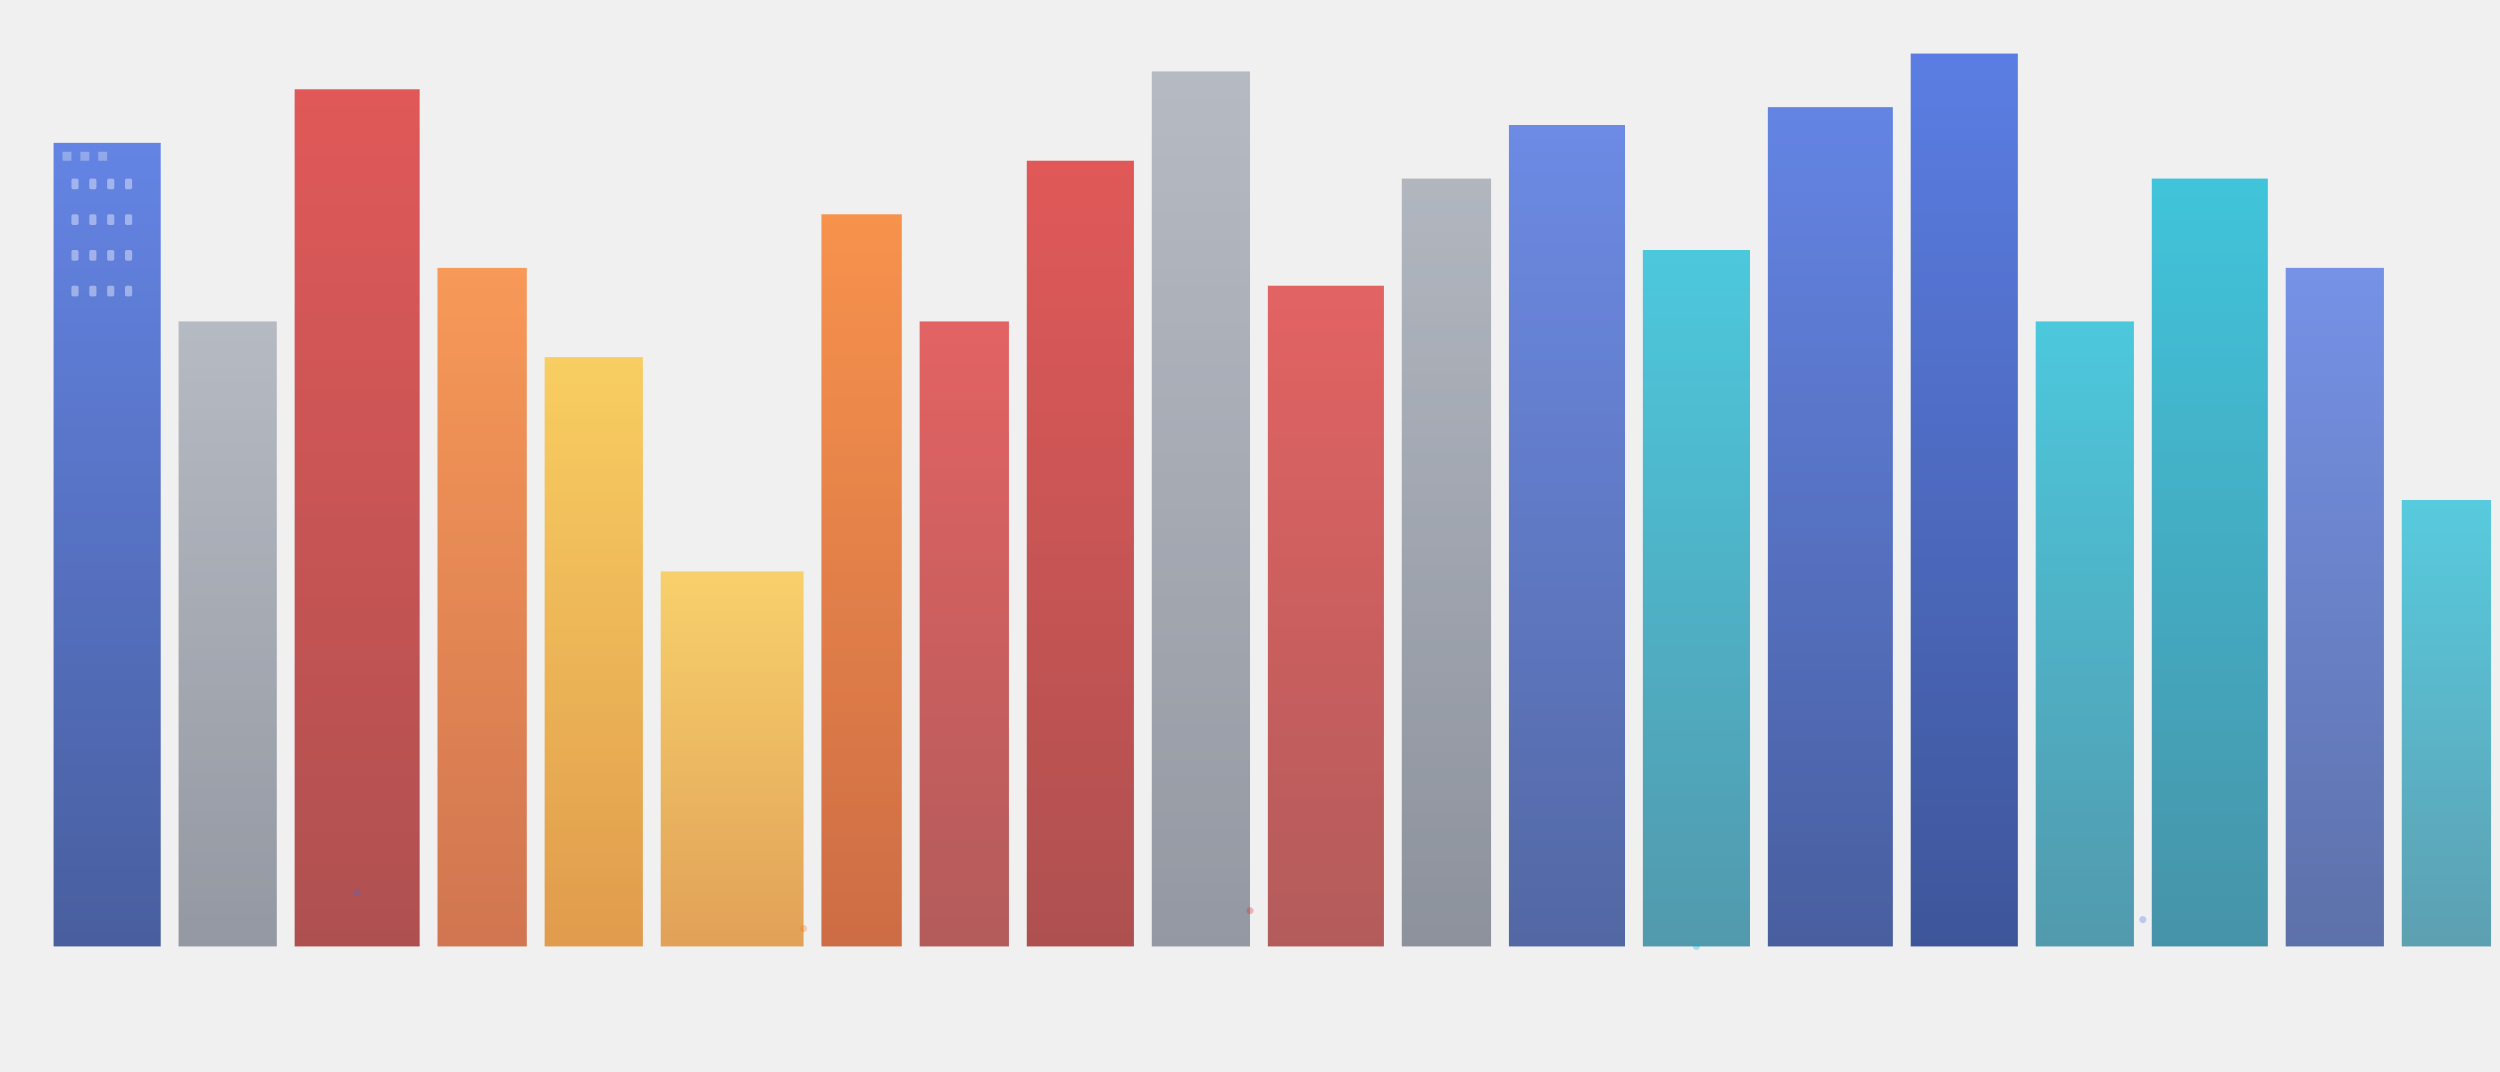
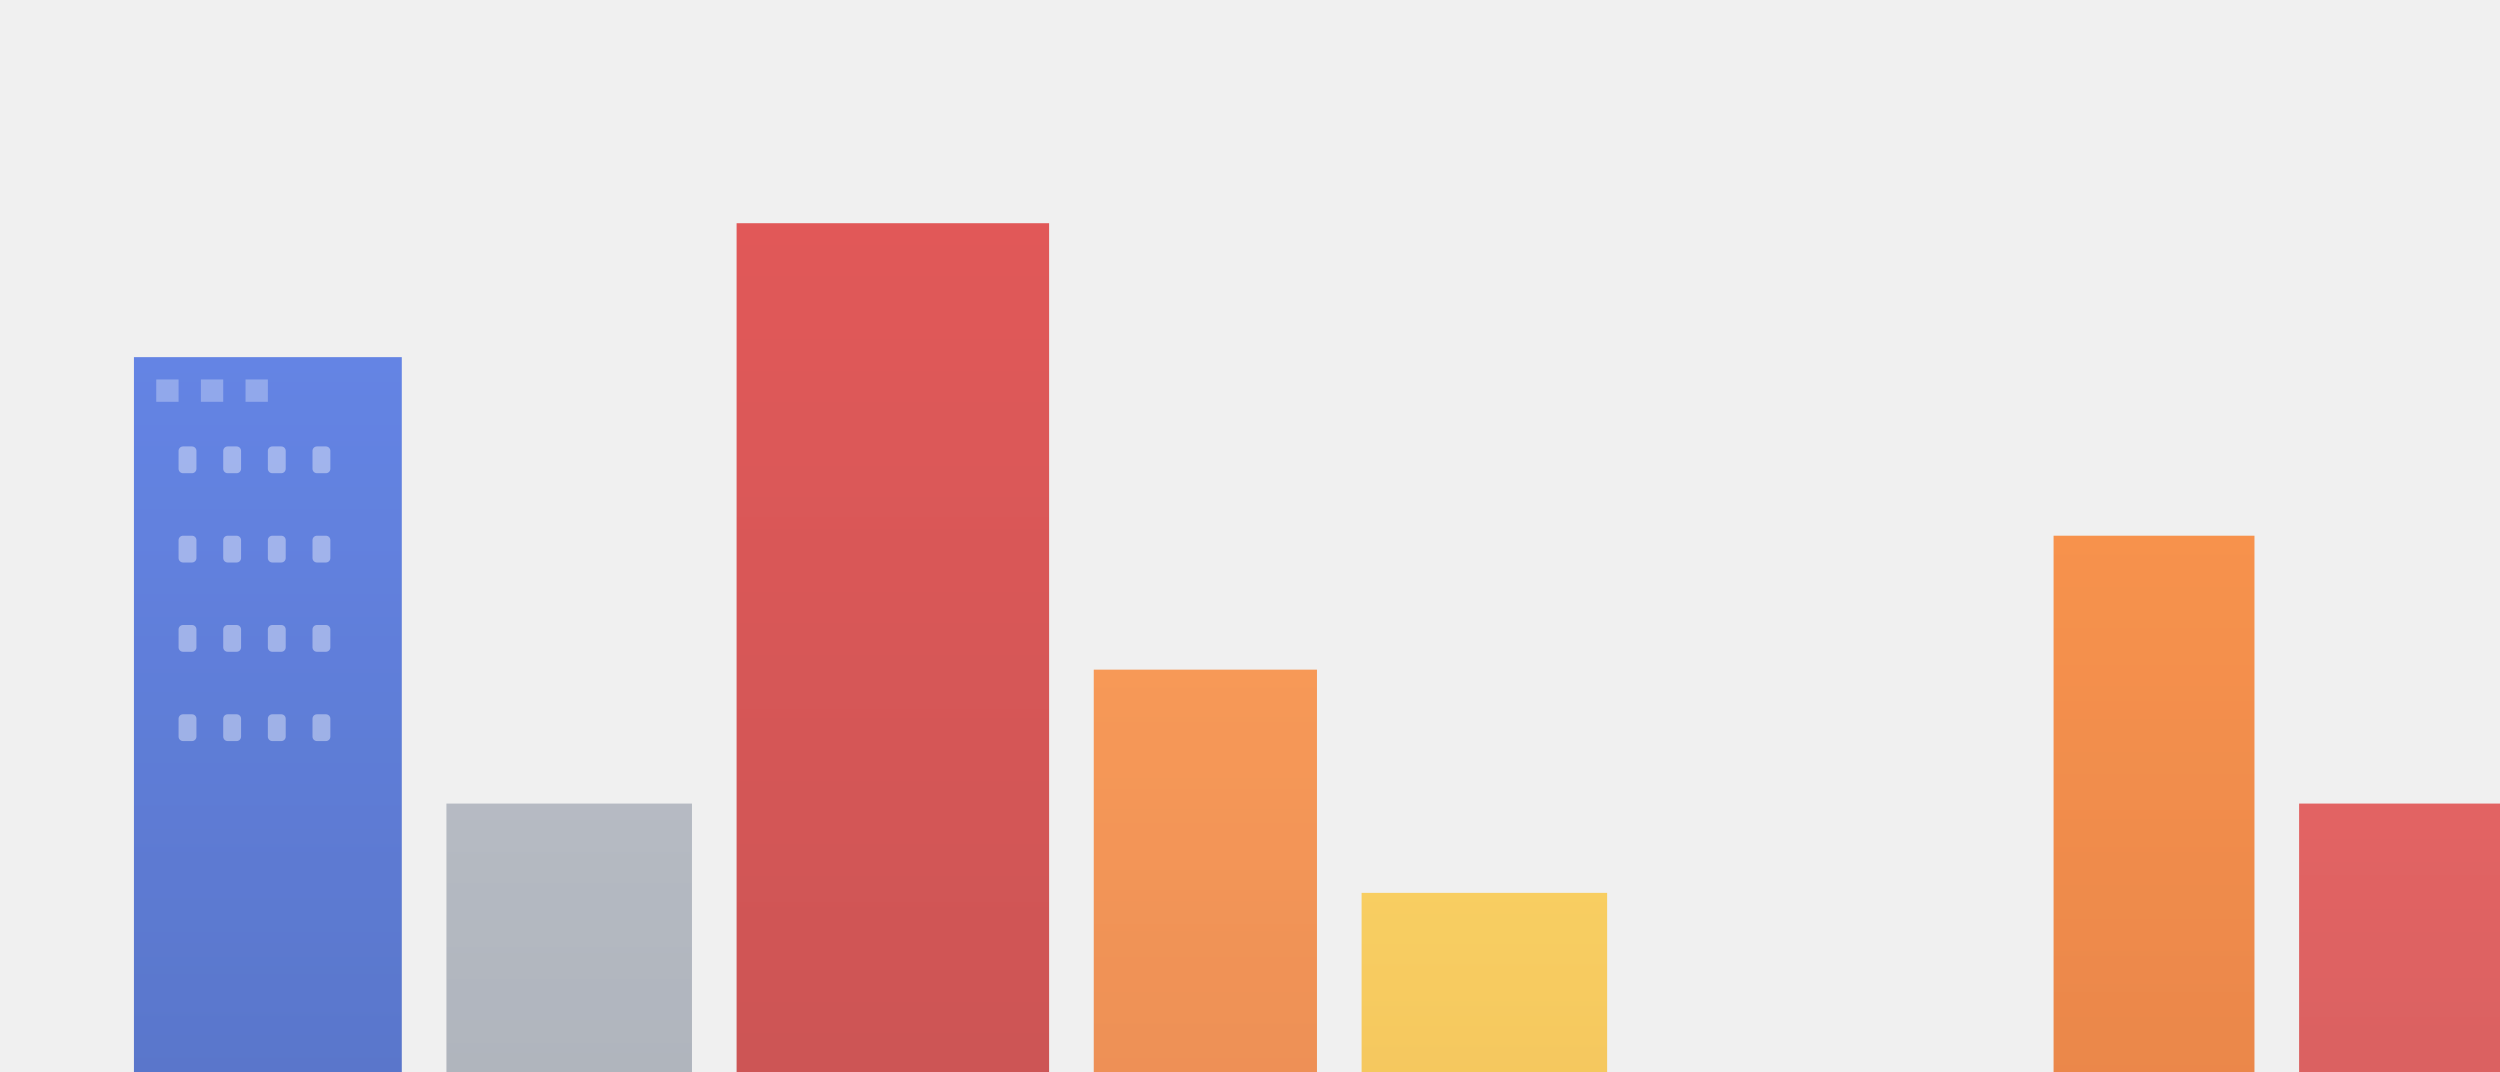
- <svg xmlns="http://www.w3.org/2000/svg" viewBox="0 0 1400 600" preserveAspectRatio="xMidYMid meet">
+ <svg xmlns="http://www.w3.org/2000/svg" viewBox="0 0 560 240" preserveAspectRatio="xMidYMid meet">
  <defs>
    <linearGradient id="blueGrad" x1="0%" y1="0%" x2="0%" y2="100%">
      <stop offset="0%" style="stop-color:#4169E1;stop-opacity:1" />
      <stop offset="100%" style="stop-color:#1E3A8A;stop-opacity:1" />
    </linearGradient>
    <linearGradient id="redGrad" x1="0%" y1="0%" x2="0%" y2="100%">
      <stop offset="0%" style="stop-color:#DC2626;stop-opacity:1" />
      <stop offset="100%" style="stop-color:#991B1B;stop-opacity:1" />
    </linearGradient>
    <linearGradient id="orangeGrad" x1="0%" y1="0%" x2="0%" y2="100%">
      <stop offset="0%" style="stop-color:#F97316;stop-opacity:1" />
      <stop offset="100%" style="stop-color:#C2410C;stop-opacity:1" />
    </linearGradient>
    <linearGradient id="yellowGrad" x1="0%" y1="0%" x2="0%" y2="100%">
      <stop offset="0%" style="stop-color:#FBBF24;stop-opacity:1" />
      <stop offset="100%" style="stop-color:#D97706;stop-opacity:1" />
    </linearGradient>
    <linearGradient id="grayGrad" x1="0%" y1="0%" x2="0%" y2="100%">
      <stop offset="0%" style="stop-color:#9CA3AF;stop-opacity:1" />
      <stop offset="100%" style="stop-color:#6B7280;stop-opacity:1" />
    </linearGradient>
    <linearGradient id="cyanGrad" x1="0%" y1="0%" x2="0%" y2="100%">
      <stop offset="0%" style="stop-color:#06B6D4;stop-opacity:1" />
      <stop offset="100%" style="stop-color:#0E7490;stop-opacity:1" />
    </linearGradient>
  </defs>
  <g id="left-buildings">
    <rect x="30" y="80" width="60" height="450" fill="url(#blueGrad)" opacity="0.8">
      <animate attributeName="y" values="80;75;80" dur="4s" repeatCount="indefinite" />
    </rect>
    <rect x="35" y="85" width="5" height="5" fill="#fff" opacity="0.3">
      <animate attributeName="opacity" values="0.3;0.6;0.3" dur="2s" repeatCount="indefinite" />
    </rect>
    <rect x="45" y="85" width="5" height="5" fill="#fff" opacity="0.3">
      <animate attributeName="opacity" values="0.3;0.6;0.3" dur="2.5s" repeatCount="indefinite" />
    </rect>
    <rect x="55" y="85" width="5" height="5" fill="#fff" opacity="0.3">
      <animate attributeName="opacity" values="0.3;0.6;0.3" dur="3s" repeatCount="indefinite" />
    </rect>
    <rect x="100" y="180" width="55" height="350" fill="url(#grayGrad)" opacity="0.7">
      <animate attributeName="y" values="180;175;180" dur="5s" repeatCount="indefinite" />
    </rect>
    <rect x="165" y="50" width="70" height="480" fill="url(#redGrad)" opacity="0.75">
      <animate attributeName="y" values="50;45;50" dur="6s" repeatCount="indefinite" />
    </rect>
    <rect x="245" y="150" width="50" height="380" fill="url(#orangeGrad)" opacity="0.7">
      <animate attributeName="y" values="150;145;150" dur="4.5s" repeatCount="indefinite" />
    </rect>
  </g>
  <g id="center-buildings">
    <rect x="305" y="200" width="55" height="330" fill="url(#yellowGrad)" opacity="0.7">
      <animate attributeName="y" values="200;195;200" dur="5s" repeatCount="indefinite" />
    </rect>
    <rect x="370" y="320" width="80" height="210" fill="url(#yellowGrad)" opacity="0.65">
      <animate attributeName="y" values="320;315;320" dur="4s" repeatCount="indefinite" />
    </rect>
    <rect x="460" y="120" width="45" height="410" fill="url(#orangeGrad)" opacity="0.75">
      <animate attributeName="y" values="120;115;120" dur="5.5s" repeatCount="indefinite" />
    </rect>
    <rect x="515" y="180" width="50" height="350" fill="url(#redGrad)" opacity="0.7">
      <animate attributeName="y" values="180;175;180" dur="4.8s" repeatCount="indefinite" />
    </rect>
  </g>
  <g id="center-right-buildings">
    <rect x="575" y="90" width="60" height="440" fill="url(#redGrad)" opacity="0.75">
      <animate attributeName="y" values="90;85;90" dur="6s" repeatCount="indefinite" />
    </rect>
    <rect x="645" y="40" width="55" height="490" fill="url(#grayGrad)" opacity="0.7">
      <animate attributeName="y" values="40;35;40" dur="7s" repeatCount="indefinite" />
    </rect>
    <rect x="710" y="160" width="65" height="370" fill="url(#redGrad)" opacity="0.7">
      <animate attributeName="y" values="160;155;160" dur="5s" repeatCount="indefinite" />
    </rect>
    <rect x="785" y="100" width="50" height="430" fill="url(#grayGrad)" opacity="0.75">
      <animate attributeName="y" values="100;95;100" dur="5.5s" repeatCount="indefinite" />
    </rect>
  </g>
  <g id="right-buildings">
    <rect x="845" y="70" width="65" height="460" fill="url(#blueGrad)" opacity="0.75">
      <animate attributeName="y" values="70;65;70" dur="6s" repeatCount="indefinite" />
    </rect>
    <rect x="920" y="140" width="60" height="390" fill="url(#cyanGrad)" opacity="0.7">
      <animate attributeName="y" values="140;135;140" dur="5s" repeatCount="indefinite" />
    </rect>
    <rect x="990" y="60" width="70" height="470" fill="url(#blueGrad)" opacity="0.8">
      <animate attributeName="y" values="60;55;60" dur="6.5s" repeatCount="indefinite" />
    </rect>
    <rect x="1070" y="30" width="60" height="500" fill="url(#blueGrad)" opacity="0.85">
      <animate attributeName="y" values="30;25;30" dur="7s" repeatCount="indefinite" />
    </rect>
    <rect x="1140" y="180" width="55" height="350" fill="url(#cyanGrad)" opacity="0.7">
      <animate attributeName="y" values="180;175;180" dur="5s" repeatCount="indefinite" />
    </rect>
    <rect x="1205" y="100" width="65" height="430" fill="url(#cyanGrad)" opacity="0.75">
      <animate attributeName="y" values="100;95;100" dur="5.5s" repeatCount="indefinite" />
    </rect>
    <rect x="1280" y="150" width="55" height="380" fill="url(#blueGrad)" opacity="0.7">
      <animate attributeName="y" values="150;145;150" dur="5s" repeatCount="indefinite" />
    </rect>
    <rect x="1345" y="280" width="50" height="250" fill="url(#cyanGrad)" opacity="0.65">
      <animate attributeName="y" values="280;275;280" dur="4.5s" repeatCount="indefinite" />
    </rect>
  </g>
  <g id="windows" opacity="0.4">
    <g id="window-pattern">
      <rect x="40" y="100" width="4" height="6" fill="#fff" rx="1" />
      <rect x="50" y="100" width="4" height="6" fill="#fff" rx="1" />
      <rect x="60" y="100" width="4" height="6" fill="#fff" rx="1" />
      <rect x="70" y="100" width="4" height="6" fill="#fff" rx="1" />
      <use href="#window-pattern" y="20" />
      <use href="#window-pattern" y="40" />
      <use href="#window-pattern" y="60" />
    </g>
  </g>
  <g id="particles" opacity="0.3">
    <circle cx="200" cy="500" r="2" fill="#4169E1">
      <animate attributeName="cy" values="500;480;500" dur="3s" repeatCount="indefinite" />
    </circle>
    <circle cx="450" cy="520" r="2" fill="#F97316">
      <animate attributeName="cy" values="520;500;520" dur="4s" repeatCount="indefinite" />
    </circle>
    <circle cx="700" cy="510" r="2" fill="#DC2626">
      <animate attributeName="cy" values="510;490;510" dur="3.5s" repeatCount="indefinite" />
    </circle>
    <circle cx="950" cy="530" r="2" fill="#06B6D4">
      <animate attributeName="cy" values="530;510;530" dur="4.5s" repeatCount="indefinite" />
    </circle>
    <circle cx="1200" cy="515" r="2" fill="#4169E1">
      <animate attributeName="cy" values="515;495;515" dur="4s" repeatCount="indefinite" />
    </circle>
  </g>
</svg>
